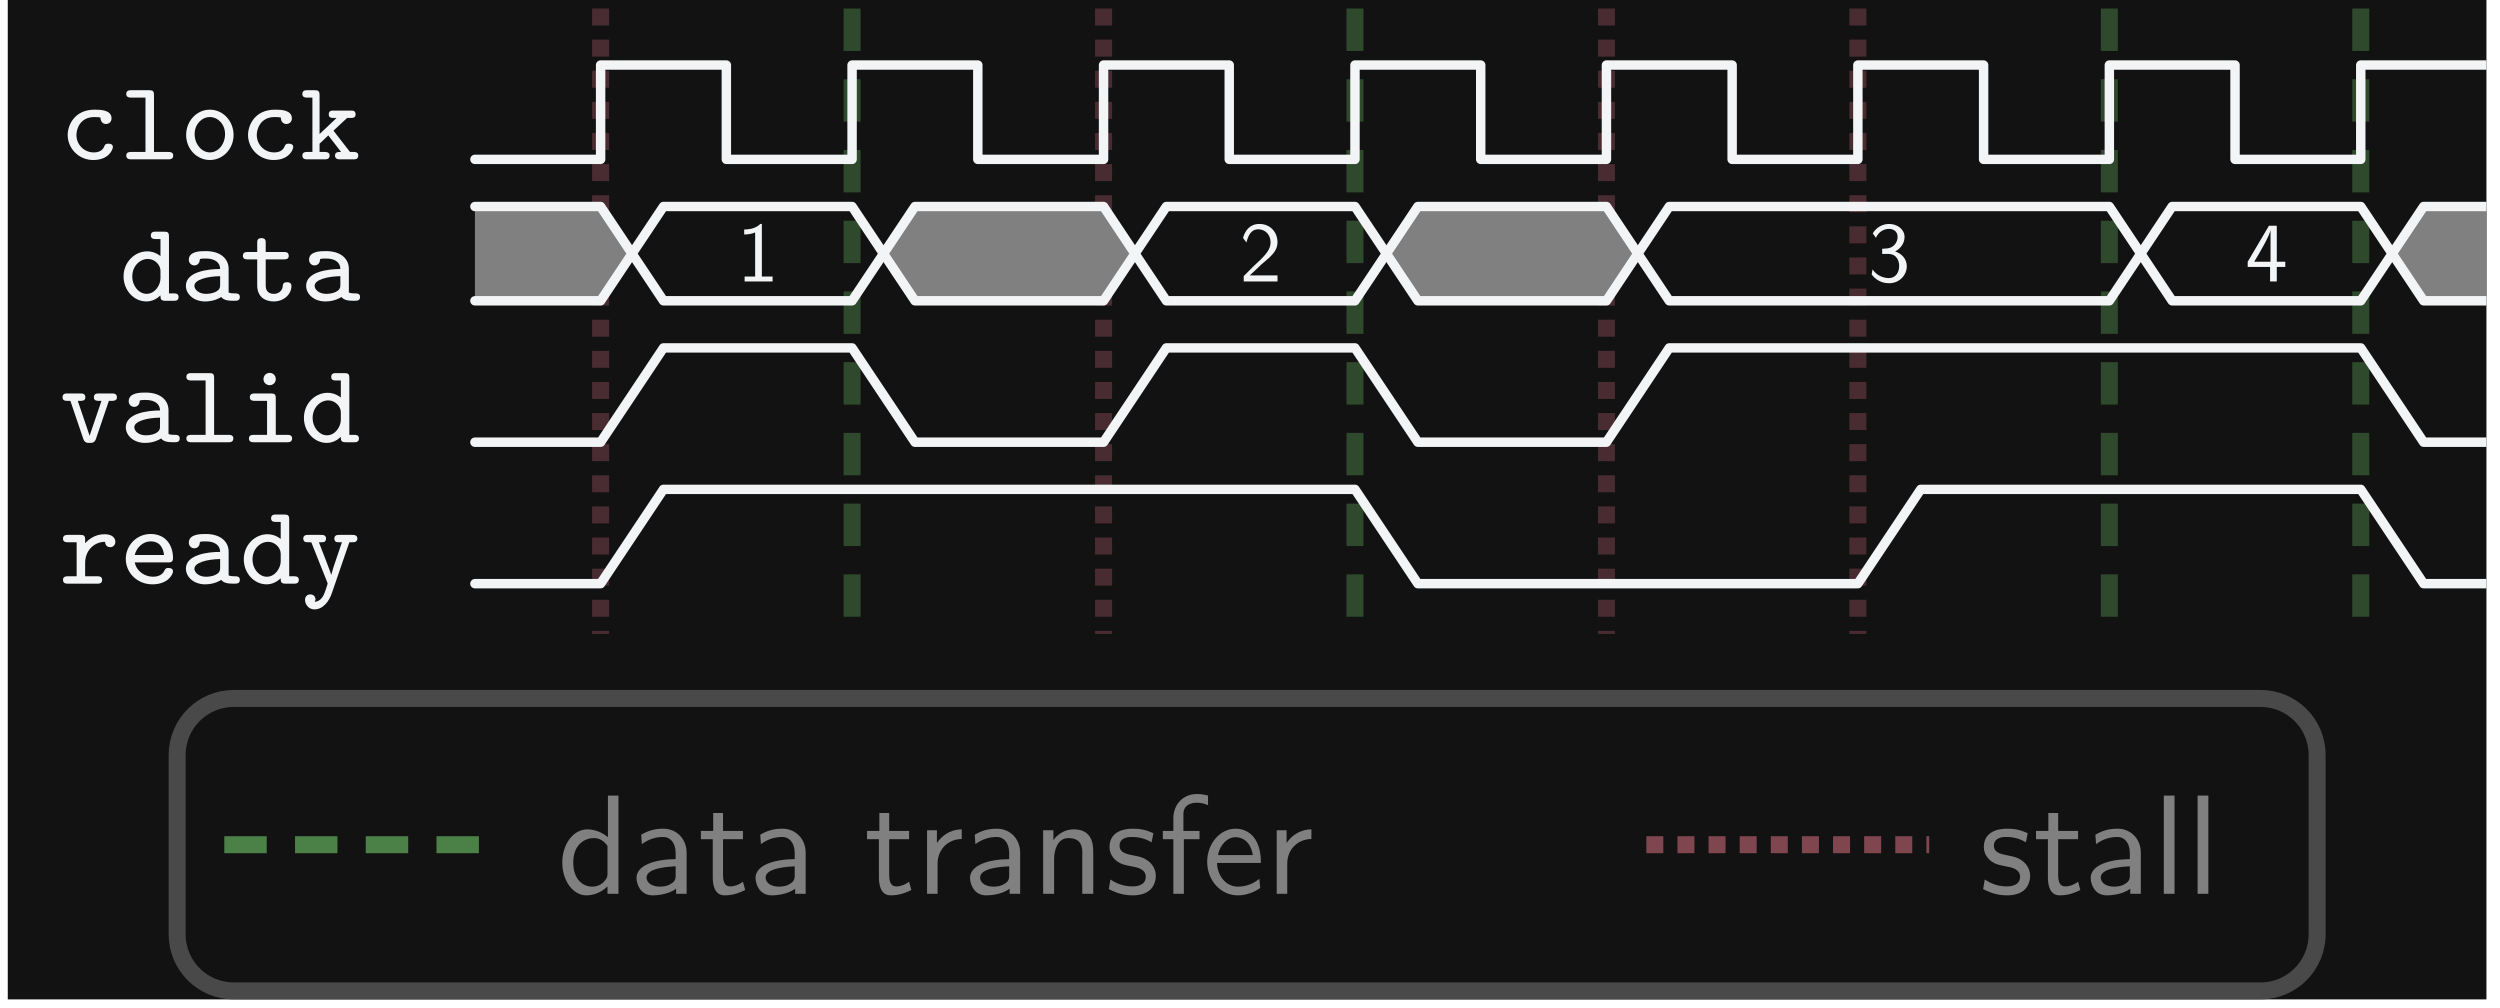
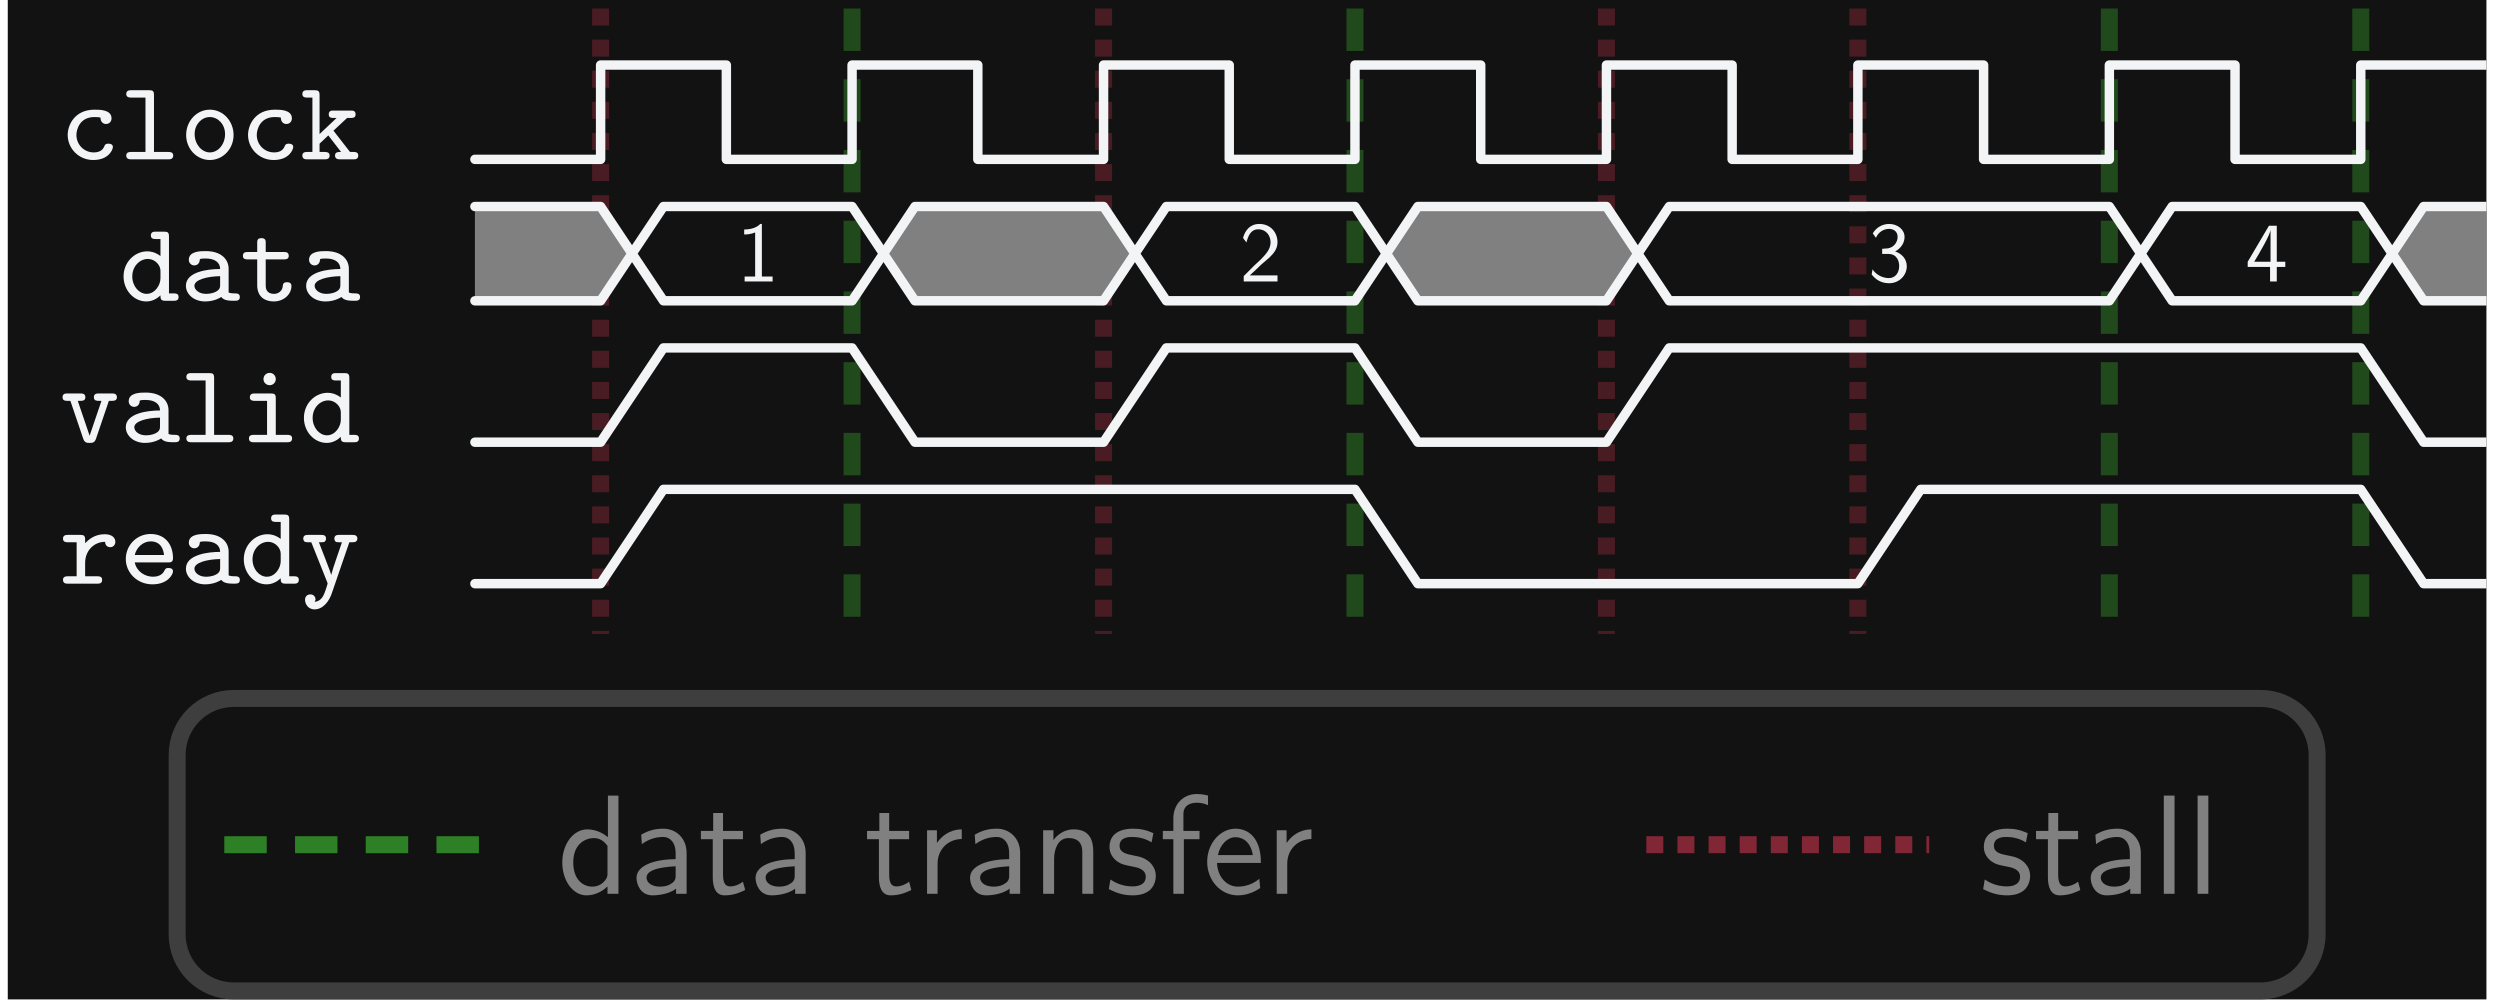
<svg xmlns="http://www.w3.org/2000/svg" xmlns:xlink="http://www.w3.org/1999/xlink" width="174.595" height="70.395" viewBox="0 0 174.595 70.395">
  <defs>
    <g>
      <g id="glyph-0-0">
        <path d="M 3.719 -0.859 C 3.719 -1.031 3.578 -1.094 3.422 -1.094 C 3.312 -1.094 3.188 -1.094 3.125 -0.922 C 2.984 -0.562 2.672 -0.484 2.375 -0.484 C 1.719 -0.484 1.172 -1.016 1.172 -1.703 C 1.172 -2.109 1.422 -2.953 2.422 -2.953 C 2.656 -2.953 2.797 -2.938 2.828 -2.922 C 2.859 -2.922 2.859 -2.906 2.859 -2.844 C 2.875 -2.609 3.047 -2.469 3.234 -2.469 C 3.484 -2.469 3.625 -2.656 3.625 -2.859 C 3.625 -3.469 2.812 -3.469 2.438 -3.469 C 1.031 -3.469 0.562 -2.375 0.562 -1.703 C 0.562 -0.766 1.328 0.047 2.344 0.047 C 3.469 0.047 3.719 -0.719 3.719 -0.859 Z M 3.719 -0.859 " />
      </g>
      <g id="glyph-0-1">
        <path d="M 2.391 -4.484 C 2.391 -4.766 2.312 -4.828 2.062 -4.828 L 0.812 -4.828 C 0.688 -4.828 0.453 -4.828 0.453 -4.562 C 0.453 -4.312 0.703 -4.312 0.812 -4.312 L 1.797 -4.312 L 1.797 -0.516 L 0.812 -0.516 C 0.688 -0.516 0.453 -0.516 0.453 -0.266 C 0.453 0 0.703 0 0.812 0 L 3.391 0 C 3.5 0 3.734 0 3.734 -0.266 C 3.734 -0.516 3.5 -0.516 3.391 -0.516 L 2.391 -0.516 Z M 2.391 -4.484 " />
      </g>
      <g id="glyph-0-2">
        <path d="M 3.75 -1.703 C 3.75 -2.672 3.016 -3.469 2.094 -3.469 C 1.172 -3.469 0.438 -2.672 0.438 -1.703 C 0.438 -0.719 1.188 0.047 2.094 0.047 C 3 0.047 3.75 -0.719 3.75 -1.703 Z M 2.094 -0.484 C 1.531 -0.484 1.031 -1.047 1.031 -1.766 C 1.031 -2.453 1.531 -2.953 2.094 -2.953 C 2.656 -2.953 3.156 -2.453 3.156 -1.766 C 3.156 -1.047 2.672 -0.484 2.094 -0.484 Z M 2.094 -0.484 " />
      </g>
      <g id="glyph-0-3">
        <path d="M 2.344 -1.984 L 2.328 -2 L 3.281 -2.891 L 3.547 -2.891 C 3.672 -2.891 3.875 -2.891 3.875 -3.141 C 3.875 -3.406 3.672 -3.406 3.547 -3.406 L 2.328 -3.406 C 2.203 -3.406 2 -3.406 2 -3.141 C 2 -2.891 2.203 -2.891 2.328 -2.891 L 2.547 -2.891 L 1.359 -1.766 L 1.359 -4.484 C 1.359 -4.766 1.266 -4.828 1.016 -4.828 L 0.5 -4.828 C 0.391 -4.828 0.156 -4.828 0.156 -4.562 C 0.156 -4.312 0.391 -4.312 0.5 -4.312 L 0.859 -4.312 L 0.859 -0.516 L 0.5 -0.516 C 0.391 -0.516 0.156 -0.516 0.156 -0.266 C 0.156 0 0.391 0 0.5 0 L 1.703 0 C 1.828 0 2.062 0 2.062 -0.266 C 2.062 -0.516 1.812 -0.516 1.703 -0.516 L 1.359 -0.516 L 1.359 -1.094 L 1.969 -1.672 L 2.859 -0.516 C 2.656 -0.516 2.438 -0.516 2.438 -0.266 C 2.438 0 2.688 0 2.797 0 L 3.719 0 C 3.844 0 4.062 0 4.062 -0.266 C 4.062 -0.516 3.844 -0.516 3.719 -0.516 L 3.484 -0.516 Z M 2.344 -1.984 " />
      </g>
      <g id="glyph-0-4">
        <path d="M 3.438 -4.484 C 3.438 -4.766 3.359 -4.828 3.094 -4.828 L 2.516 -4.828 C 2.391 -4.828 2.172 -4.828 2.172 -4.562 C 2.172 -4.312 2.391 -4.312 2.516 -4.312 L 2.844 -4.312 L 2.844 -3.125 C 2.469 -3.406 2.141 -3.453 1.922 -3.453 C 1.047 -3.453 0.266 -2.703 0.266 -1.703 C 0.266 -0.734 0.984 0.047 1.859 0.047 C 2.281 0.047 2.609 -0.156 2.844 -0.375 C 2.844 -0.156 2.844 0 3.172 0 L 3.766 0 C 3.891 0 4.109 0 4.109 -0.266 C 4.109 -0.516 3.891 -0.516 3.766 -0.516 L 3.438 -0.516 Z M 2.844 -1.562 C 2.844 -1.109 2.469 -0.484 1.875 -0.484 C 1.359 -0.484 0.875 -1 0.875 -1.703 C 0.875 -2.406 1.391 -2.922 1.969 -2.922 C 2.438 -2.922 2.844 -2.516 2.844 -2.094 Z M 2.844 -1.562 " />
      </g>
      <g id="glyph-0-5">
        <path d="M 3.406 -2.234 C 3.406 -2.891 2.891 -3.469 1.812 -3.469 C 1.438 -3.469 0.625 -3.469 0.625 -2.859 C 0.625 -2.656 0.781 -2.469 1.016 -2.469 C 1.156 -2.469 1.375 -2.562 1.391 -2.859 C 1.391 -2.922 1.406 -2.922 1.5 -2.938 C 1.594 -2.953 1.719 -2.953 1.812 -2.953 C 2.469 -2.953 2.812 -2.656 2.812 -2.219 C 1.953 -2.219 0.422 -2.031 0.422 -1.047 C 0.422 -0.469 0.969 0.047 1.766 0.047 C 2.391 0.047 2.797 -0.203 2.891 -0.266 C 3.062 -0.031 3.391 0 3.766 0 C 3.984 0 4.188 0 4.188 -0.266 C 4.188 -0.516 3.969 -0.516 3.859 -0.516 C 3.562 -0.516 3.484 -0.547 3.406 -0.578 Z M 2.812 -1.125 C 2.812 -0.969 2.812 -0.781 2.5 -0.625 C 2.219 -0.484 1.906 -0.484 1.812 -0.484 C 1.344 -0.484 1.016 -0.766 1.016 -1.047 C 1.016 -1.469 1.891 -1.703 2.812 -1.719 Z M 2.812 -1.125 " />
      </g>
      <g id="glyph-0-6">
        <path d="M 1.797 -2.891 L 3.062 -2.891 C 3.188 -2.891 3.406 -2.891 3.406 -3.141 C 3.406 -3.406 3.188 -3.406 3.062 -3.406 L 1.797 -3.406 L 1.797 -4.047 C 1.797 -4.188 1.797 -4.375 1.5 -4.375 C 1.203 -4.375 1.203 -4.188 1.203 -4.047 L 1.203 -3.406 L 0.547 -3.406 C 0.422 -3.406 0.203 -3.406 0.203 -3.141 C 0.203 -2.891 0.422 -2.891 0.531 -2.891 L 1.203 -2.891 L 1.203 -1.078 C 1.203 -0.234 1.797 0.047 2.359 0.047 C 3.062 0.047 3.594 -0.453 3.594 -1.031 C 3.594 -1.297 3.359 -1.297 3.281 -1.297 C 3.078 -1.297 3 -1.219 2.984 -1.016 C 2.969 -0.703 2.688 -0.484 2.391 -0.484 C 1.797 -0.484 1.797 -0.922 1.797 -1.094 Z M 1.797 -2.891 " />
      </g>
      <g id="glyph-0-7">
        <path d="M 3.438 -2.891 L 3.656 -2.891 C 3.766 -2.891 4 -2.891 4 -3.141 C 4 -3.406 3.766 -3.406 3.656 -3.406 L 2.734 -3.406 C 2.609 -3.406 2.391 -3.406 2.391 -3.141 C 2.391 -2.891 2.609 -2.891 2.734 -2.891 L 2.922 -2.891 L 2.094 -0.453 L 1.266 -2.891 L 1.453 -2.891 C 1.578 -2.891 1.797 -2.891 1.797 -3.141 C 1.797 -3.406 1.578 -3.406 1.453 -3.406 L 0.531 -3.406 C 0.422 -3.406 0.203 -3.406 0.203 -3.141 C 0.203 -2.891 0.422 -2.891 0.531 -2.891 L 0.75 -2.891 L 1.641 -0.266 C 1.734 0.047 1.922 0.047 2.094 0.047 C 2.266 0.047 2.453 0.047 2.547 -0.266 Z M 3.438 -2.891 " />
      </g>
      <g id="glyph-0-8">
        <path d="M 2.5 -4.406 C 2.5 -4.656 2.312 -4.844 2.078 -4.844 C 1.828 -4.844 1.641 -4.656 1.641 -4.406 C 1.641 -4.172 1.828 -3.984 2.078 -3.984 C 2.312 -3.984 2.5 -4.172 2.5 -4.406 Z M 1.031 -3.406 C 0.922 -3.406 0.688 -3.406 0.688 -3.141 C 0.688 -2.891 0.922 -2.891 1.031 -2.891 L 1.891 -2.891 L 1.891 -0.516 L 0.969 -0.516 C 0.859 -0.516 0.625 -0.516 0.625 -0.266 C 0.625 0 0.859 0 0.969 0 L 3.297 0 C 3.406 0 3.641 0 3.641 -0.266 C 3.641 -0.516 3.406 -0.516 3.297 -0.516 L 2.5 -0.516 L 2.5 -3.062 C 2.5 -3.344 2.422 -3.406 2.156 -3.406 Z M 1.031 -3.406 " />
      </g>
      <g id="glyph-0-9">
        <path d="M 1.781 -1.453 C 1.781 -2.312 2.406 -2.922 3.172 -2.922 C 3.188 -2.609 3.406 -2.547 3.531 -2.547 C 3.734 -2.547 3.891 -2.703 3.891 -2.922 C 3.891 -3.125 3.75 -3.453 3.141 -3.453 C 2.406 -3.453 1.984 -3.031 1.781 -2.828 L 1.781 -3.062 C 1.781 -3.344 1.703 -3.406 1.453 -3.406 L 0.578 -3.406 C 0.469 -3.406 0.234 -3.406 0.234 -3.141 C 0.234 -2.891 0.469 -2.891 0.578 -2.891 L 1.188 -2.891 L 1.188 -0.516 L 0.578 -0.516 C 0.469 -0.516 0.234 -0.516 0.234 -0.266 C 0.234 0 0.469 0 0.578 0 L 2.625 0 C 2.75 0 2.969 0 2.969 -0.266 C 2.969 -0.516 2.75 -0.516 2.625 -0.516 L 1.781 -0.516 Z M 1.781 -1.453 " />
      </g>
      <g id="glyph-0-10">
        <path d="M 3.375 -1.484 C 3.531 -1.484 3.719 -1.484 3.719 -1.781 C 3.719 -2.734 3.172 -3.469 2.156 -3.469 C 1.188 -3.469 0.422 -2.688 0.422 -1.719 C 0.422 -0.781 1.203 0.047 2.281 0.047 C 3.375 0.047 3.719 -0.656 3.719 -0.859 C 3.719 -1.031 3.578 -1.094 3.422 -1.094 C 3.281 -1.094 3.203 -1.094 3.125 -0.922 C 2.969 -0.562 2.578 -0.484 2.328 -0.484 C 1.75 -0.484 1.172 -0.859 1.047 -1.484 Z M 1.047 -2 C 1.172 -2.547 1.641 -2.953 2.156 -2.953 C 2.875 -2.953 3.047 -2.391 3.094 -2 Z M 1.047 -2 " />
      </g>
      <g id="glyph-0-11">
        <path d="M 3.438 -2.891 C 3.562 -2.891 3.781 -2.891 3.828 -2.906 C 3.906 -2.938 4 -3 4 -3.141 C 4 -3.406 3.766 -3.406 3.625 -3.406 L 2.75 -3.406 C 2.609 -3.406 2.391 -3.406 2.391 -3.141 C 2.391 -3.125 2.391 -2.969 2.531 -2.906 C 2.578 -2.891 2.781 -2.891 2.922 -2.891 C 2.828 -2.625 2.641 -2.062 2.516 -1.703 C 2.391 -1.344 2.219 -0.812 2.172 -0.609 C 2.141 -0.734 2.094 -0.875 1.766 -1.719 L 1.312 -2.891 C 1.438 -2.891 1.609 -2.891 1.672 -2.906 C 1.734 -2.938 1.812 -3.016 1.812 -3.141 C 1.812 -3.406 1.594 -3.406 1.453 -3.406 L 0.578 -3.406 C 0.438 -3.406 0.219 -3.406 0.219 -3.141 C 0.219 -3.109 0.234 -2.953 0.375 -2.906 C 0.422 -2.891 0.641 -2.891 0.781 -2.891 L 1.891 -0.109 C 1.906 -0.047 1.922 -0.016 1.922 0 C 1.922 0.031 1.719 0.656 1.641 0.797 C 1.516 1.062 1.297 1.25 1.016 1.266 L 1.078 1.125 C 1.078 0.875 0.906 0.75 0.719 0.75 C 0.5 0.75 0.344 0.891 0.344 1.125 C 0.344 1.453 0.594 1.797 1 1.797 C 1.625 1.797 2.047 1.188 2.219 0.656 Z M 3.438 -2.891 " />
      </g>
      <g id="glyph-1-0">
        <path d="M 1.766 -4.016 L 1.656 -4.016 C 1.297 -3.656 0.812 -3.641 0.531 -3.625 L 0.531 -3.281 C 0.719 -3.281 1 -3.297 1.297 -3.422 L 1.297 -0.344 L 0.562 -0.344 L 0.562 0 L 2.516 0 L 2.516 -0.344 L 1.766 -0.344 Z M 1.766 -4.016 " />
      </g>
      <g id="glyph-1-1">
        <path d="M 1.031 -1.109 L 0.297 -0.375 L 0.297 0 L 2.656 0 L 2.656 -0.422 L 1.578 -0.422 C 1.516 -0.422 1.438 -0.422 1.375 -0.422 L 0.719 -0.422 C 0.906 -0.578 1.359 -1.031 1.547 -1.203 C 1.656 -1.297 1.953 -1.547 2.078 -1.656 C 2.344 -1.922 2.656 -2.234 2.656 -2.734 C 2.656 -3.422 2.172 -4.016 1.391 -4.016 C 0.719 -4.016 0.391 -3.547 0.25 -3.047 C 0.312 -2.938 0.344 -2.906 0.359 -2.891 C 0.375 -2.875 0.438 -2.797 0.484 -2.719 C 0.609 -3.172 0.781 -3.641 1.312 -3.641 C 1.875 -3.641 2.172 -3.188 2.172 -2.734 C 2.172 -2.234 1.828 -1.891 1.484 -1.531 Z M 1.031 -1.109 " />
      </g>
      <g id="glyph-1-2">
        <path d="M 0.547 -3.047 C 0.719 -3.453 1.094 -3.672 1.469 -3.672 C 1.766 -3.672 2.062 -3.5 2.062 -3.109 C 2.062 -2.75 1.812 -2.406 1.453 -2.328 C 1.422 -2.312 1.406 -2.312 0.984 -2.281 L 0.984 -1.922 L 1.406 -1.922 C 2.047 -1.922 2.172 -1.375 2.172 -1.078 C 2.172 -0.609 1.906 -0.234 1.453 -0.234 C 1.047 -0.234 0.578 -0.438 0.312 -0.844 L 0.25 -0.484 C 0.688 0.078 1.219 0.125 1.469 0.125 C 2.188 0.125 2.703 -0.438 2.703 -1.062 C 2.703 -1.609 2.297 -1.969 1.891 -2.094 C 2.344 -2.344 2.547 -2.734 2.547 -3.109 C 2.547 -3.625 2.062 -4.016 1.469 -4.016 C 1.016 -4.016 0.578 -3.781 0.328 -3.359 Z M 0.547 -3.047 " />
      </g>
      <g id="glyph-1-3">
        <path d="M 2.203 -1.016 L 2.797 -1.016 L 2.797 -1.375 L 2.203 -1.375 L 2.203 -3.891 L 1.656 -3.891 L 0.172 -1.375 L 0.172 -1.016 L 1.734 -1.016 L 1.734 0 L 2.203 0 Z M 0.625 -1.375 C 0.938 -1.891 1.766 -3.281 1.766 -3.625 L 1.766 -1.375 Z M 0.625 -1.375 " />
      </g>
      <g id="glyph-2-0">
        <path d="M 4.281 -6.859 L 3.547 -6.859 L 3.547 -3.953 C 3.016 -4.391 2.469 -4.5 2.109 -4.5 C 1.125 -4.5 0.359 -3.469 0.359 -2.188 C 0.359 -0.906 1.109 0.109 2.047 0.109 C 2.375 0.109 2.969 0.016 3.516 -0.516 L 3.516 0 L 4.281 0 Z M 3.516 -1.375 C 3.516 -1.234 3.5 -1.062 3.188 -0.766 C 2.969 -0.578 2.719 -0.5 2.453 -0.5 C 1.844 -0.5 1.125 -0.953 1.125 -2.188 C 1.125 -3.484 1.969 -3.891 2.562 -3.891 C 3 -3.891 3.297 -3.656 3.516 -3.344 Z M 3.516 -1.375 " />
      </g>
      <g id="glyph-2-1">
        <path d="M 3.938 -2.859 C 3.938 -3.859 3.219 -4.547 2.312 -4.547 C 1.672 -4.547 1.219 -4.391 0.766 -4.125 L 0.812 -3.469 C 1.328 -3.844 1.828 -3.969 2.312 -3.969 C 2.781 -3.969 3.172 -3.578 3.172 -2.844 L 3.172 -2.422 C 1.688 -2.406 0.438 -1.984 0.438 -1.109 C 0.438 -0.688 0.703 0.109 1.562 0.109 C 1.703 0.109 2.625 0.094 3.203 -0.359 L 3.203 0 L 3.938 0 Z M 3.172 -1.297 C 3.172 -1.109 3.172 -0.875 2.828 -0.688 C 2.547 -0.5 2.172 -0.5 2.062 -0.5 C 1.594 -0.5 1.141 -0.719 1.141 -1.141 C 1.141 -1.828 2.75 -1.891 3.172 -1.922 Z M 3.172 -1.297 " />
      </g>
      <g id="glyph-2-2">
        <path d="M 1.734 -3.812 L 3.125 -3.812 L 3.125 -4.391 L 1.734 -4.391 L 1.734 -5.641 L 1.047 -5.641 L 1.047 -4.391 L 0.188 -4.391 L 0.188 -3.812 L 1.016 -3.812 L 1.016 -1.172 C 1.016 -0.578 1.156 0.109 1.844 0.109 C 2.531 0.109 3.031 -0.141 3.281 -0.266 L 3.125 -0.844 C 2.859 -0.641 2.547 -0.516 2.234 -0.516 C 1.859 -0.516 1.734 -0.812 1.734 -1.344 Z M 1.734 -3.812 " />
      </g>
      <g id="glyph-2-3">
        <path d="M 1.547 -2.109 C 1.547 -3.094 2.266 -3.812 3.234 -3.828 L 3.234 -4.5 C 2.344 -4.484 1.812 -4 1.5 -3.547 L 1.5 -4.438 L 0.812 -4.438 L 0.812 0 L 1.547 0 Z M 1.547 -2.109 " />
      </g>
      <g id="glyph-2-4">
        <path d="M 4.297 -2.938 C 4.297 -3.594 4.141 -4.5 2.938 -4.5 C 2.047 -4.5 1.562 -3.828 1.516 -3.75 L 1.516 -4.438 L 0.797 -4.438 L 0.797 0 L 1.562 0 L 1.562 -2.422 C 1.562 -3.078 1.812 -3.891 2.562 -3.891 C 3.516 -3.891 3.531 -3.188 3.531 -2.875 L 3.531 0 L 4.297 0 Z M 4.297 -2.938 " />
      </g>
      <g id="glyph-2-5">
        <path d="M 3.391 -4.234 C 2.875 -4.469 2.469 -4.547 1.969 -4.547 C 1.719 -4.547 0.328 -4.547 0.328 -3.266 C 0.328 -2.781 0.609 -2.453 0.859 -2.266 C 1.172 -2.047 1.375 -2.016 1.922 -1.906 C 2.281 -1.844 2.859 -1.719 2.859 -1.188 C 2.859 -0.516 2.078 -0.516 1.922 -0.516 C 1.125 -0.516 0.578 -0.875 0.391 -1 L 0.281 -0.328 C 0.594 -0.172 1.141 0.109 1.938 0.109 C 2.109 0.109 2.656 0.109 3.078 -0.203 C 3.391 -0.438 3.562 -0.844 3.562 -1.266 C 3.562 -1.812 3.188 -2.141 3.172 -2.172 C 2.781 -2.516 2.516 -2.578 2.031 -2.672 C 1.484 -2.781 1.031 -2.875 1.031 -3.359 C 1.031 -3.969 1.734 -3.969 1.859 -3.969 C 2.188 -3.969 2.703 -3.938 3.266 -3.594 Z M 3.391 -4.234 " />
      </g>
      <g id="glyph-2-6">
        <path d="M 1.734 -3.812 L 2.828 -3.812 L 2.828 -4.391 L 1.703 -4.391 L 1.703 -5.562 C 1.703 -6.297 2.375 -6.359 2.625 -6.359 C 2.828 -6.359 3.094 -6.344 3.422 -6.188 L 3.422 -6.859 C 3.312 -6.891 3 -6.969 2.641 -6.969 C 1.703 -6.969 1 -6.266 1 -5.266 L 1 -4.391 L 0.266 -4.391 L 0.266 -3.812 L 1 -3.812 L 1 0 L 1.734 0 Z M 1.734 -3.812 " />
      </g>
      <g id="glyph-2-7">
        <path d="M 4.094 -2.156 C 4.094 -2.5 4.078 -3.234 3.688 -3.828 C 3.281 -4.438 2.688 -4.547 2.328 -4.547 C 1.234 -4.547 0.344 -3.5 0.344 -2.234 C 0.344 -0.922 1.297 0.109 2.484 0.109 C 3.094 0.109 3.656 -0.125 4.047 -0.406 L 3.984 -1.047 C 3.375 -0.531 2.719 -0.5 2.484 -0.5 C 1.703 -0.5 1.062 -1.188 1.031 -2.156 Z M 1.094 -2.703 C 1.25 -3.453 1.766 -3.953 2.328 -3.953 C 2.844 -3.953 3.391 -3.609 3.531 -2.703 Z M 1.094 -2.703 " />
      </g>
      <g id="glyph-2-8">
        <path d="M 1.547 -6.859 L 0.797 -6.859 L 0.797 0 L 1.547 0 Z M 1.547 -6.859 " />
      </g>
    </g>
    <clipPath id="clip-0">
      <path clip-rule="nonzero" d="M 0.543 0 L 173.648 0 L 173.648 69.797 L 0.543 69.797 Z M 0.543 0 " />
    </clipPath>
    <clipPath id="clip-1">
      <path clip-rule="nonzero" d="M 32 4 L 173.648 4 L 173.648 12 L 32 12 Z M 32 4 " />
    </clipPath>
    <clipPath id="clip-2">
      <path clip-rule="nonzero" d="M 167 14 L 173.648 14 L 173.648 22 L 167 22 Z M 167 14 " />
    </clipPath>
    <clipPath id="clip-3">
      <path clip-rule="nonzero" d="M 166 14 L 173.648 14 L 173.648 22 L 166 22 Z M 166 14 " />
    </clipPath>
    <clipPath id="clip-4">
      <path clip-rule="nonzero" d="M 32 23 L 173.648 23 L 173.648 32 L 32 32 Z M 32 23 " />
    </clipPath>
    <clipPath id="clip-5">
      <path clip-rule="nonzero" d="M 32 33 L 173.648 33 L 173.648 42 L 32 42 Z M 32 33 " />
    </clipPath>
    <clipPath id="clip-6">
      <path clip-rule="nonzero" d="M 0.543 32 L 173.648 32 L 173.648 69.797 L 0.543 69.797 Z M 0.543 32 " />
    </clipPath>
  </defs>
  <g clip-path="url(#clip-0)">
    <path fill-rule="nonzero" fill="rgb(7.059%, 7.059%, 7.059%)" fill-opacity="1" d="M 0.543 69.797 L 173.648 69.797 L 173.648 0 L 0.543 0 Z M 0.543 69.797 " />
  </g>
-   <path fill="none" stroke-width="1.196" stroke-linecap="butt" stroke-linejoin="miter" stroke="rgb(29.375%, 50%, 27.499%)" stroke-opacity="0.5" stroke-dasharray="2.989 1.993" stroke-miterlimit="10" d="M 26.567 10.625 L 26.567 -33.43 M 61.99 10.625 L 61.99 -33.43 M 115.127 10.625 L 115.127 -33.43 M 132.836 10.625 L 132.836 -33.43 " transform="matrix(0.991479, 0, 0, -0.991479, 33.16672, 11.12836)" />
-   <path fill="none" stroke-width="1.196" stroke-linecap="butt" stroke-linejoin="miter" stroke="rgb(50%, 27.499%, 31.252%)" stroke-opacity="0.5" stroke-dasharray="1.196 0.996" stroke-miterlimit="10" d="M 8.854 10.625 L 8.854 -33.43 M 44.281 10.625 L 44.281 -33.43 M 79.704 10.625 L 79.704 -33.43 M 97.413 10.625 L 97.413 -33.43 " transform="matrix(0.991479, 0, 0, -0.991479, 33.16672, 11.12836)" />
+   <path fill="none" stroke-width="1.196" stroke-linecap="butt" stroke-linejoin="miter" stroke="rgb(17.917%, 50%, 14.999%)" stroke-opacity="0.5" stroke-dasharray="2.989 1.993" stroke-miterlimit="10" d="M 26.567 10.625 L 26.567 -33.43 M 61.99 10.625 L 61.99 -33.43 M 115.127 10.625 L 115.127 -33.43 M 132.836 10.625 L 132.836 -33.43 " transform="matrix(0.991479, 0, 0, -0.991479, 33.16672, 11.12836)" />
+   <path fill="none" stroke-width="1.196" stroke-linecap="butt" stroke-linejoin="miter" stroke="rgb(50%, 14.999%, 20.836%)" stroke-opacity="0.5" stroke-dasharray="1.196 0.996" stroke-miterlimit="10" d="M 8.854 10.625 L 8.854 -33.43 M 44.281 10.625 L 44.281 -33.43 M 79.704 10.625 L 79.704 -33.43 M 97.413 10.625 L 97.413 -33.43 " transform="matrix(0.991479, 0, 0, -0.991479, 33.16672, 11.12836)" />
  <g fill="rgb(95.293%, 95.685%, 96.077%)" fill-opacity="1">
    <use xlink:href="#glyph-0-0" x="4.165" y="11.128" />
    <use xlink:href="#glyph-0-1" x="8.363" y="11.128" />
    <use xlink:href="#glyph-0-2" x="12.562" y="11.128" />
    <use xlink:href="#glyph-0-0" x="16.76" y="11.128" />
    <use xlink:href="#glyph-0-3" x="20.959" y="11.128" />
  </g>
  <g clip-path="url(#clip-1)">
    <path fill="none" stroke-width="0.664" stroke-linecap="round" stroke-linejoin="round" stroke="rgb(95.293%, 95.685%, 96.077%)" stroke-opacity="1" stroke-miterlimit="10" d="M 0.001 -0.001 L 8.854 -0.001 L 8.854 6.642 L 17.711 6.642 L 17.711 -0.001 L 26.567 -0.001 L 26.567 6.642 L 35.424 6.642 L 35.424 -0.001 L 44.281 -0.001 L 44.281 6.642 L 53.134 6.642 L 53.134 -0.001 L 61.99 -0.001 L 61.99 6.642 L 70.847 6.642 L 70.847 -0.001 L 79.704 -0.001 L 79.704 6.642 L 88.557 6.642 L 88.557 -0.001 L 97.413 -0.001 L 97.413 6.642 L 106.27 6.642 L 106.27 -0.001 L 115.127 -0.001 L 115.127 6.642 L 123.98 6.642 L 123.98 -0.001 L 132.836 -0.001 L 132.836 6.642 L 141.693 6.642 " transform="matrix(0.991479, 0, 0, -0.991479, 33.16672, 11.12836)" />
  </g>
  <g fill="rgb(95.293%, 95.685%, 96.077%)" fill-opacity="1">
    <use xlink:href="#glyph-0-4" x="8.363" y="21.006" />
    <use xlink:href="#glyph-0-5" x="12.561" y="21.006" />
    <use xlink:href="#glyph-0-6" x="16.76" y="21.006" />
    <use xlink:href="#glyph-0-5" x="20.958" y="21.006" />
  </g>
  <path fill-rule="nonzero" fill="rgb(50%, 50%, 50%)" fill-opacity="1" d="M 33.168 17.715 L 33.168 14.422 L 41.945 14.422 L 44.141 17.715 L 41.945 21.008 L 33.168 21.008 L 33.168 17.715 " />
  <path fill="none" stroke-width="0.664" stroke-linecap="round" stroke-linejoin="round" stroke="rgb(95.293%, 95.685%, 96.077%)" stroke-opacity="1" stroke-miterlimit="10" d="M 0.001 -3.322 L 8.854 -3.322 L 11.068 -6.643 L 8.854 -9.964 L 0.001 -9.964 " transform="matrix(0.991479, 0, 0, -0.991479, 33.16672, 11.12836)" />
  <path fill="none" stroke-width="0.664" stroke-linecap="round" stroke-linejoin="round" stroke="rgb(95.293%, 95.685%, 96.077%)" stroke-opacity="1" stroke-miterlimit="10" d="M 11.068 -6.643 L 13.282 -3.322 L 26.567 -3.322 L 28.782 -6.643 L 26.567 -9.964 L 13.282 -9.964 L 11.068 -6.643 " transform="matrix(0.991479, 0, 0, -0.991479, 33.16672, 11.12836)" />
  <g fill="rgb(95.293%, 95.685%, 96.077%)" fill-opacity="1">
    <use xlink:href="#glyph-1-0" x="51.441" y="19.656" />
  </g>
  <path fill-rule="nonzero" fill="rgb(50%, 50%, 50%)" fill-opacity="1" stroke-width="0.664" stroke-linecap="round" stroke-linejoin="round" stroke="rgb(95.293%, 95.685%, 96.077%)" stroke-opacity="1" stroke-miterlimit="10" d="M 28.782 -6.643 L 30.996 -3.322 L 44.281 -3.322 L 46.491 -6.643 L 44.281 -9.964 L 30.996 -9.964 L 28.782 -6.643 " transform="matrix(0.991479, 0, 0, -0.991479, 33.16672, 11.12836)" />
  <path fill="none" stroke-width="0.664" stroke-linecap="round" stroke-linejoin="round" stroke="rgb(95.293%, 95.685%, 96.077%)" stroke-opacity="1" stroke-miterlimit="10" d="M 46.491 -6.643 L 48.705 -3.322 L 61.99 -3.322 L 64.205 -6.643 L 61.99 -9.964 L 48.705 -9.964 L 46.491 -6.643 " transform="matrix(0.991479, 0, 0, -0.991479, 33.16672, 11.12836)" />
  <g fill="rgb(95.293%, 95.685%, 96.077%)" fill-opacity="1">
    <use xlink:href="#glyph-1-1" x="86.562" y="19.656" />
  </g>
  <path fill-rule="nonzero" fill="rgb(50%, 50%, 50%)" fill-opacity="1" stroke-width="0.664" stroke-linecap="round" stroke-linejoin="round" stroke="rgb(95.293%, 95.685%, 96.077%)" stroke-opacity="1" stroke-miterlimit="10" d="M 64.205 -6.643 L 66.419 -3.322 L 79.704 -3.322 L 81.914 -6.643 L 79.704 -9.964 L 66.419 -9.964 L 64.205 -6.643 " transform="matrix(0.991479, 0, 0, -0.991479, 33.16672, 11.12836)" />
  <path fill="none" stroke-width="0.664" stroke-linecap="round" stroke-linejoin="round" stroke="rgb(95.293%, 95.685%, 96.077%)" stroke-opacity="1" stroke-miterlimit="10" d="M 81.914 -6.643 L 84.128 -3.322 L 115.127 -3.322 L 117.341 -6.643 L 115.127 -9.964 L 84.128 -9.964 L 81.914 -6.643 " transform="matrix(0.991479, 0, 0, -0.991479, 33.16672, 11.12836)" />
  <g fill="rgb(95.293%, 95.685%, 96.077%)" fill-opacity="1">
    <use xlink:href="#glyph-1-2" x="130.463" y="19.656" />
  </g>
  <path fill="none" stroke-width="0.664" stroke-linecap="round" stroke-linejoin="round" stroke="rgb(95.293%, 95.685%, 96.077%)" stroke-opacity="1" stroke-miterlimit="10" d="M 117.341 -6.643 L 119.551 -3.322 L 132.836 -3.322 L 135.05 -6.643 L 132.836 -9.964 L 119.551 -9.964 L 117.341 -6.643 " transform="matrix(0.991479, 0, 0, -0.991479, 33.16672, 11.12836)" />
  <g fill="rgb(95.293%, 95.685%, 96.077%)" fill-opacity="1">
    <use xlink:href="#glyph-1-3" x="156.803" y="19.656" />
  </g>
  <g clip-path="url(#clip-2)">
    <path fill-rule="nonzero" fill="rgb(50%, 50%, 50%)" fill-opacity="1" d="M 167.066 17.715 L 169.262 14.422 L 173.652 14.422 L 173.652 21.008 L 169.262 21.008 L 167.066 17.715 " />
  </g>
  <g clip-path="url(#clip-3)">
    <path fill="none" stroke-width="0.664" stroke-linecap="round" stroke-linejoin="round" stroke="rgb(95.293%, 95.685%, 96.077%)" stroke-opacity="1" stroke-miterlimit="10" d="M 135.05 -6.643 L 137.265 -3.322 L 141.693 -3.322 M 141.693 -9.964 L 137.265 -9.964 L 135.05 -6.643 " transform="matrix(0.991479, 0, 0, -0.991479, 33.16672, 11.12836)" />
  </g>
  <g fill="rgb(95.293%, 95.685%, 96.077%)" fill-opacity="1">
    <use xlink:href="#glyph-0-7" x="4.165" y="30.885" />
    <use xlink:href="#glyph-0-5" x="8.363" y="30.885" />
    <use xlink:href="#glyph-0-1" x="12.562" y="30.885" />
    <use xlink:href="#glyph-0-8" x="16.76" y="30.885" />
    <use xlink:href="#glyph-0-4" x="20.959" y="30.885" />
  </g>
  <g clip-path="url(#clip-4)">
    <path fill="none" stroke-width="0.664" stroke-linecap="round" stroke-linejoin="round" stroke="rgb(95.293%, 95.685%, 96.077%)" stroke-opacity="1" stroke-miterlimit="10" d="M 0.001 -19.924 L 8.854 -19.924 L 13.282 -13.282 L 26.567 -13.282 L 30.996 -19.924 L 44.281 -19.924 L 48.705 -13.282 L 61.99 -13.282 L 66.419 -19.924 L 79.704 -19.924 L 84.128 -13.282 L 132.836 -13.282 L 137.265 -19.924 L 141.693 -19.924 " transform="matrix(0.991479, 0, 0, -0.991479, 33.16672, 11.12836)" />
  </g>
  <g fill="rgb(95.293%, 95.685%, 96.077%)" fill-opacity="1">
    <use xlink:href="#glyph-0-9" x="4.165" y="40.762" />
    <use xlink:href="#glyph-0-10" x="8.363" y="40.762" />
    <use xlink:href="#glyph-0-5" x="12.562" y="40.762" />
    <use xlink:href="#glyph-0-4" x="16.76" y="40.762" />
    <use xlink:href="#glyph-0-11" x="20.959" y="40.762" />
  </g>
  <g clip-path="url(#clip-5)">
    <path fill="none" stroke-width="0.664" stroke-linecap="round" stroke-linejoin="round" stroke="rgb(95.293%, 95.685%, 96.077%)" stroke-opacity="1" stroke-miterlimit="10" d="M 0.001 -29.888 L 8.854 -29.888 L 13.282 -23.245 L 61.99 -23.245 L 66.419 -29.888 L 97.413 -29.888 L 101.842 -23.245 L 132.836 -23.245 L 137.265 -29.888 L 141.693 -29.888 " transform="matrix(0.991479, 0, 0, -0.991479, 33.16672, 11.12836)" />
  </g>
-   <path fill="none" stroke-width="1.196" stroke-linecap="butt" stroke-linejoin="miter" stroke="rgb(29.375%, 50%, 27.499%)" stroke-opacity="1" stroke-dasharray="2.989 1.993" stroke-miterlimit="10" d="M 14.173 -0.001 L 34.101 -0.001 " transform="matrix(0.991479, 0, 0, -0.991479, 1.611913, 58.99101)" />
+   <path fill="none" stroke-width="1.196" stroke-linecap="butt" stroke-linejoin="miter" stroke="rgb(17.917%, 50%, 14.999%)" stroke-opacity="1" stroke-dasharray="2.989 1.993" stroke-miterlimit="10" d="M 14.173 -0.001 L 34.101 -0.001 " transform="matrix(0.991479, 0, 0, -0.991479, 1.611913, 58.99101)" />
  <g fill="rgb(50%, 50%, 50%)" fill-opacity="1">
    <use xlink:href="#glyph-2-0" x="38.91" y="62.421" />
    <use xlink:href="#glyph-2-1" x="44.014" y="62.421" />
    <use xlink:href="#glyph-2-2" x="48.761" y="62.421" />
    <use xlink:href="#glyph-2-1" x="52.328" y="62.421" />
  </g>
  <g fill="rgb(50%, 50%, 50%)" fill-opacity="1">
    <use xlink:href="#glyph-2-2" x="60.365" y="62.421" />
    <use xlink:href="#glyph-2-3" x="63.932" y="62.421" />
    <use xlink:href="#glyph-2-1" x="67.307" y="62.421" />
    <use xlink:href="#glyph-2-4" x="72.054" y="62.421" />
    <use xlink:href="#glyph-2-5" x="77.158" y="62.421" />
    <use xlink:href="#glyph-2-6" x="80.944" y="62.421" />
    <use xlink:href="#glyph-2-7" x="83.963" y="62.421" />
    <use xlink:href="#glyph-2-3" x="88.352" y="62.421" />
  </g>
-   <path fill="none" stroke-width="1.196" stroke-linecap="butt" stroke-linejoin="miter" stroke="rgb(50%, 27.499%, 31.252%)" stroke-opacity="1" stroke-dasharray="1.196 0.996" stroke-miterlimit="10" d="M 114.339 -0.001 L 134.263 -0.001 " transform="matrix(0.991479, 0, 0, -0.991479, 1.611913, 58.99101)" />
+   <path fill="none" stroke-width="1.196" stroke-linecap="butt" stroke-linejoin="miter" stroke="rgb(50%, 14.999%, 20.836%)" stroke-opacity="1" stroke-dasharray="1.196 0.996" stroke-miterlimit="10" d="M 114.339 -0.001 L 134.263 -0.001 " transform="matrix(0.991479, 0, 0, -0.991479, 1.611913, 58.99101)" />
  <g fill="rgb(50%, 50%, 50%)" fill-opacity="1">
    <use xlink:href="#glyph-2-5" x="138.219" y="62.421" />
    <use xlink:href="#glyph-2-2" x="142.005" y="62.421" />
    <use xlink:href="#glyph-2-1" x="145.572" y="62.421" />
    <use xlink:href="#glyph-2-8" x="150.319" y="62.421" />
    <use xlink:href="#glyph-2-8" x="152.679" y="62.421" />
  </g>
  <g clip-path="url(#clip-6)">
-     <path fill="none" stroke-width="1.196" stroke-linecap="butt" stroke-linejoin="miter" stroke="rgb(28.529%, 28.529%, 28.529%)" stroke-opacity="1" stroke-miterlimit="10" d="M 157.602 10.301 L 14.839 10.301 C 12.636 10.301 10.852 8.517 10.852 6.314 L 10.852 -6.313 C 10.852 -8.515 12.636 -10.3 14.839 -10.3 L 157.602 -10.3 C 159.804 -10.3 161.589 -8.515 161.589 -6.313 L 161.589 6.314 C 161.589 8.517 159.804 10.301 157.602 10.301 Z M 157.602 10.301 " transform="matrix(0.991479, 0, 0, -0.991479, 1.611913, 58.99101)" />
+     <path fill="none" stroke-width="1.196" stroke-linecap="butt" stroke-linejoin="miter" stroke="rgb(24.236%, 24.236%, 24.236%)" stroke-opacity="1" stroke-miterlimit="10" d="M 157.602 10.301 L 14.839 10.301 C 12.636 10.301 10.852 8.517 10.852 6.314 L 10.852 -6.313 C 10.852 -8.515 12.636 -10.3 14.839 -10.3 L 157.602 -10.3 C 159.804 -10.3 161.589 -8.515 161.589 -6.313 L 161.589 6.314 C 161.589 8.517 159.804 10.301 157.602 10.301 Z M 157.602 10.301 " transform="matrix(0.991479, 0, 0, -0.991479, 1.611913, 58.99101)" />
  </g>
</svg>
